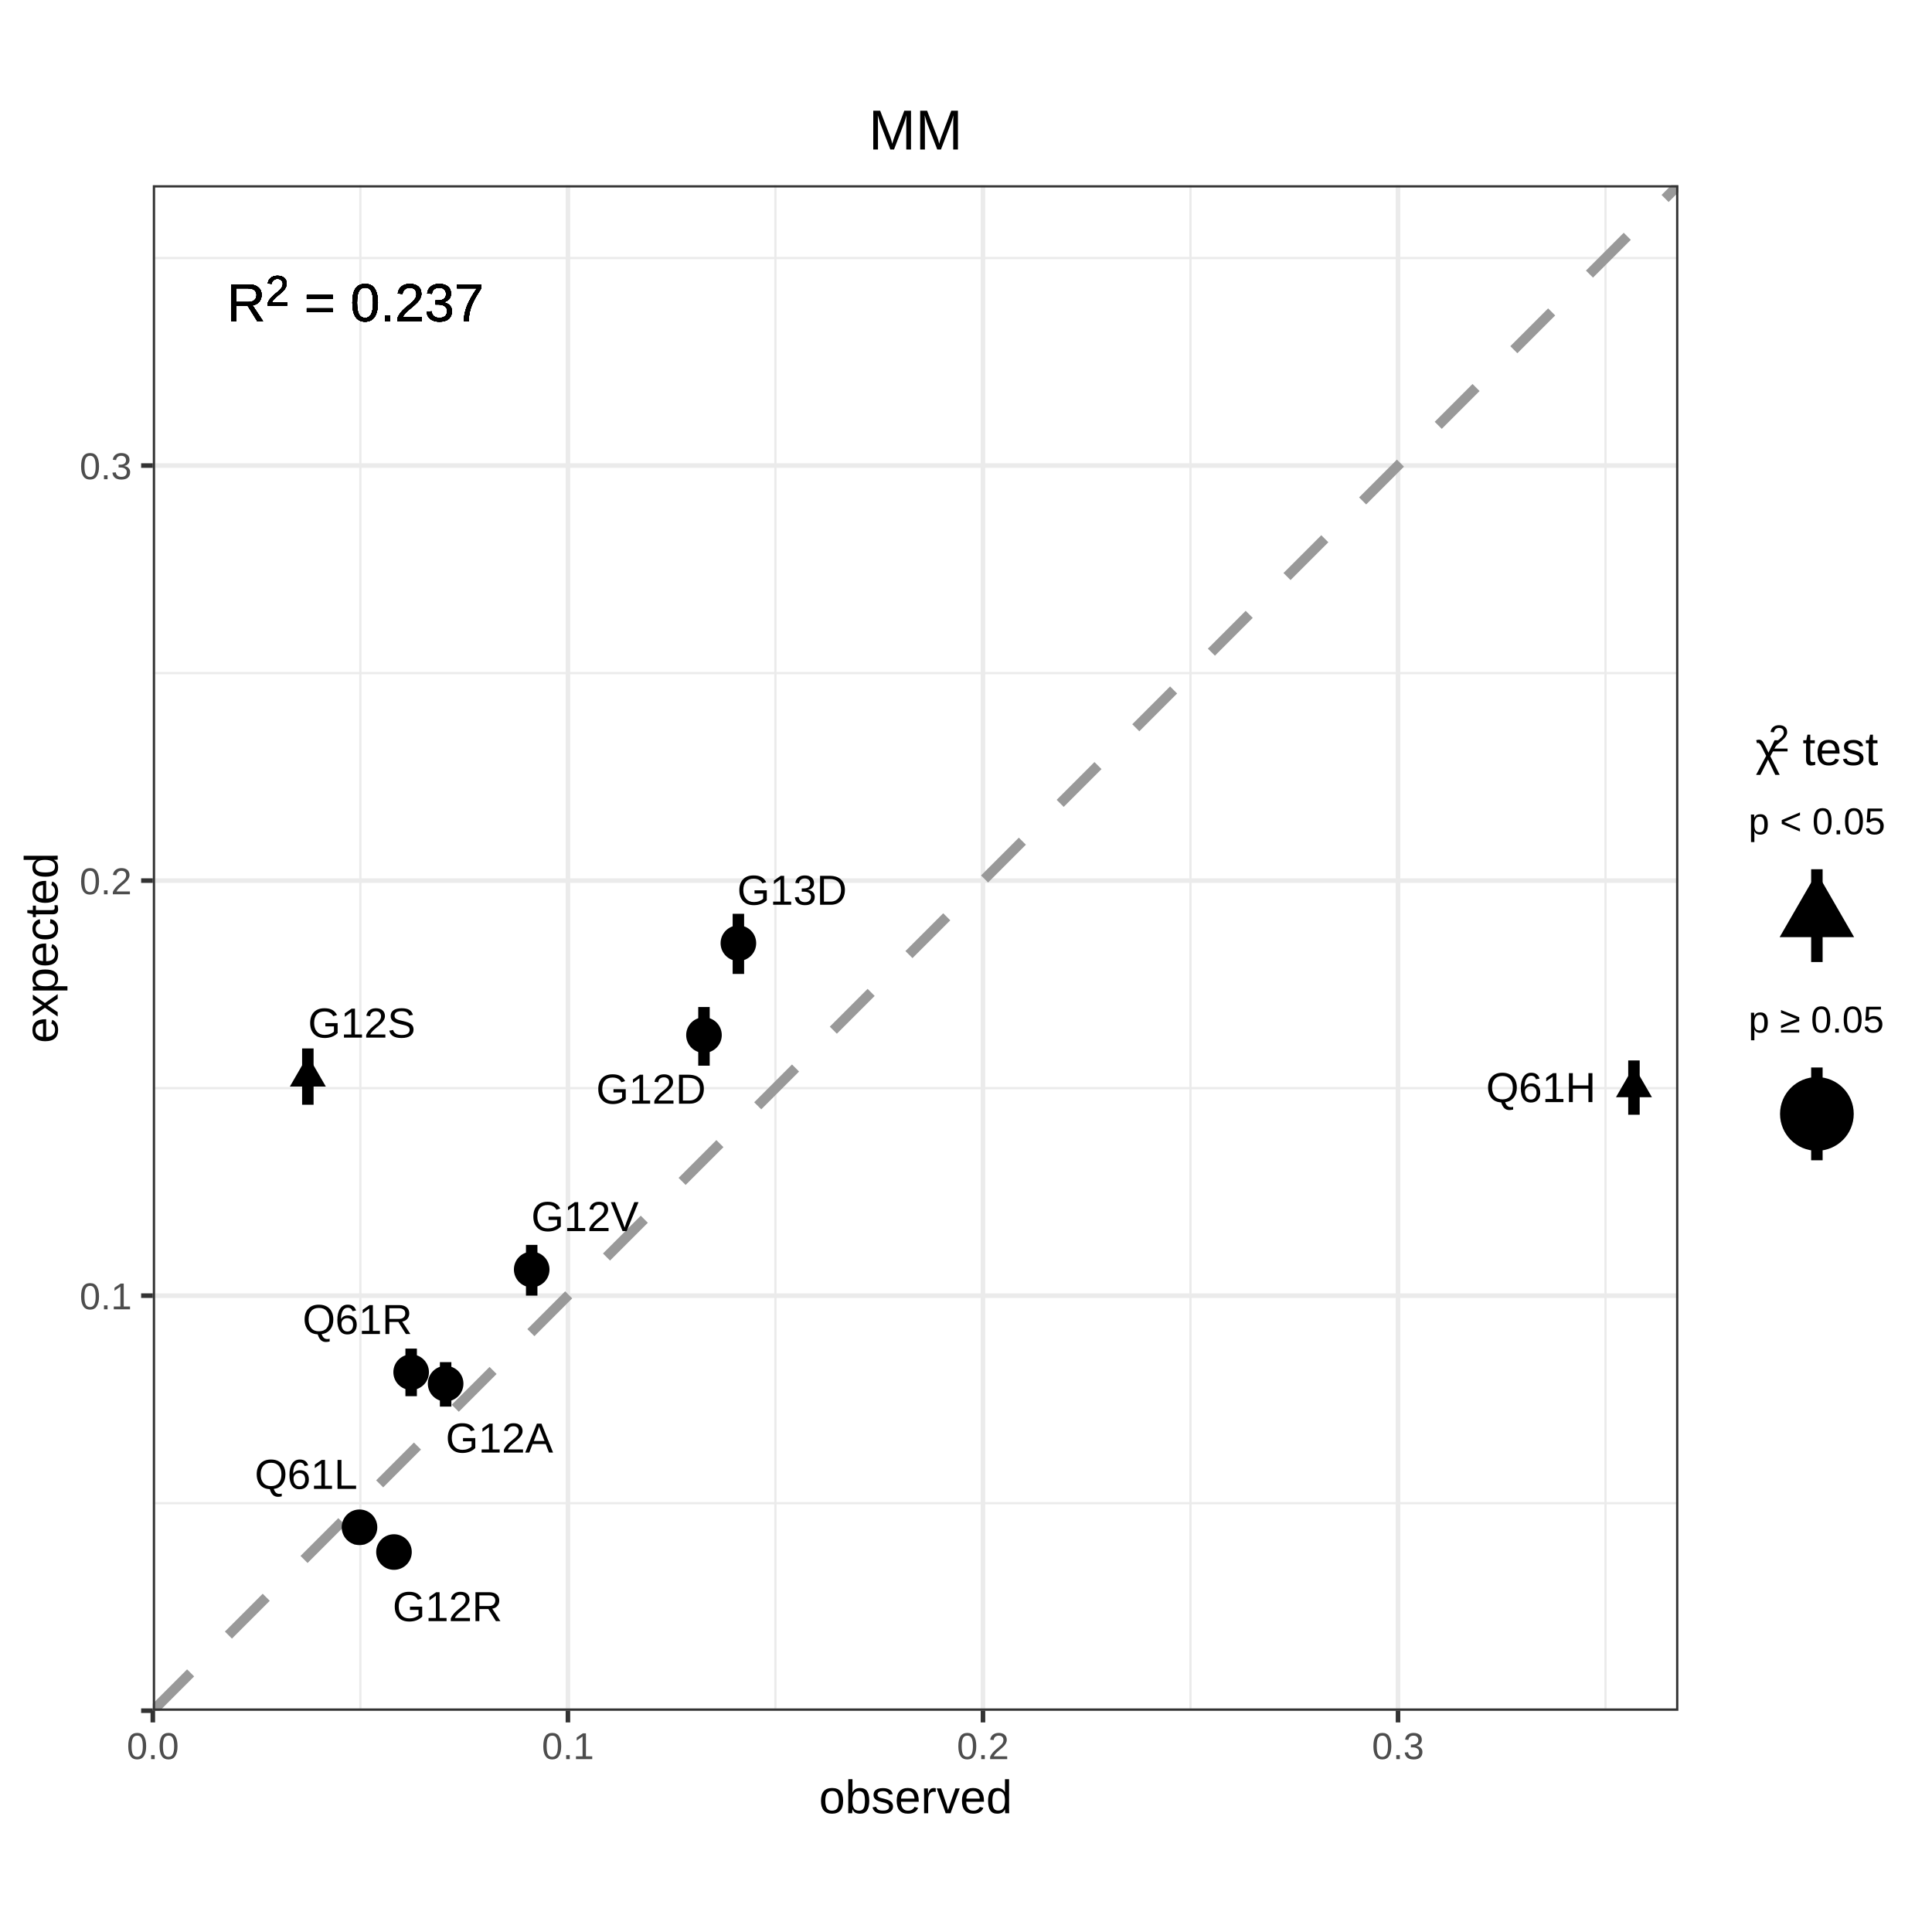
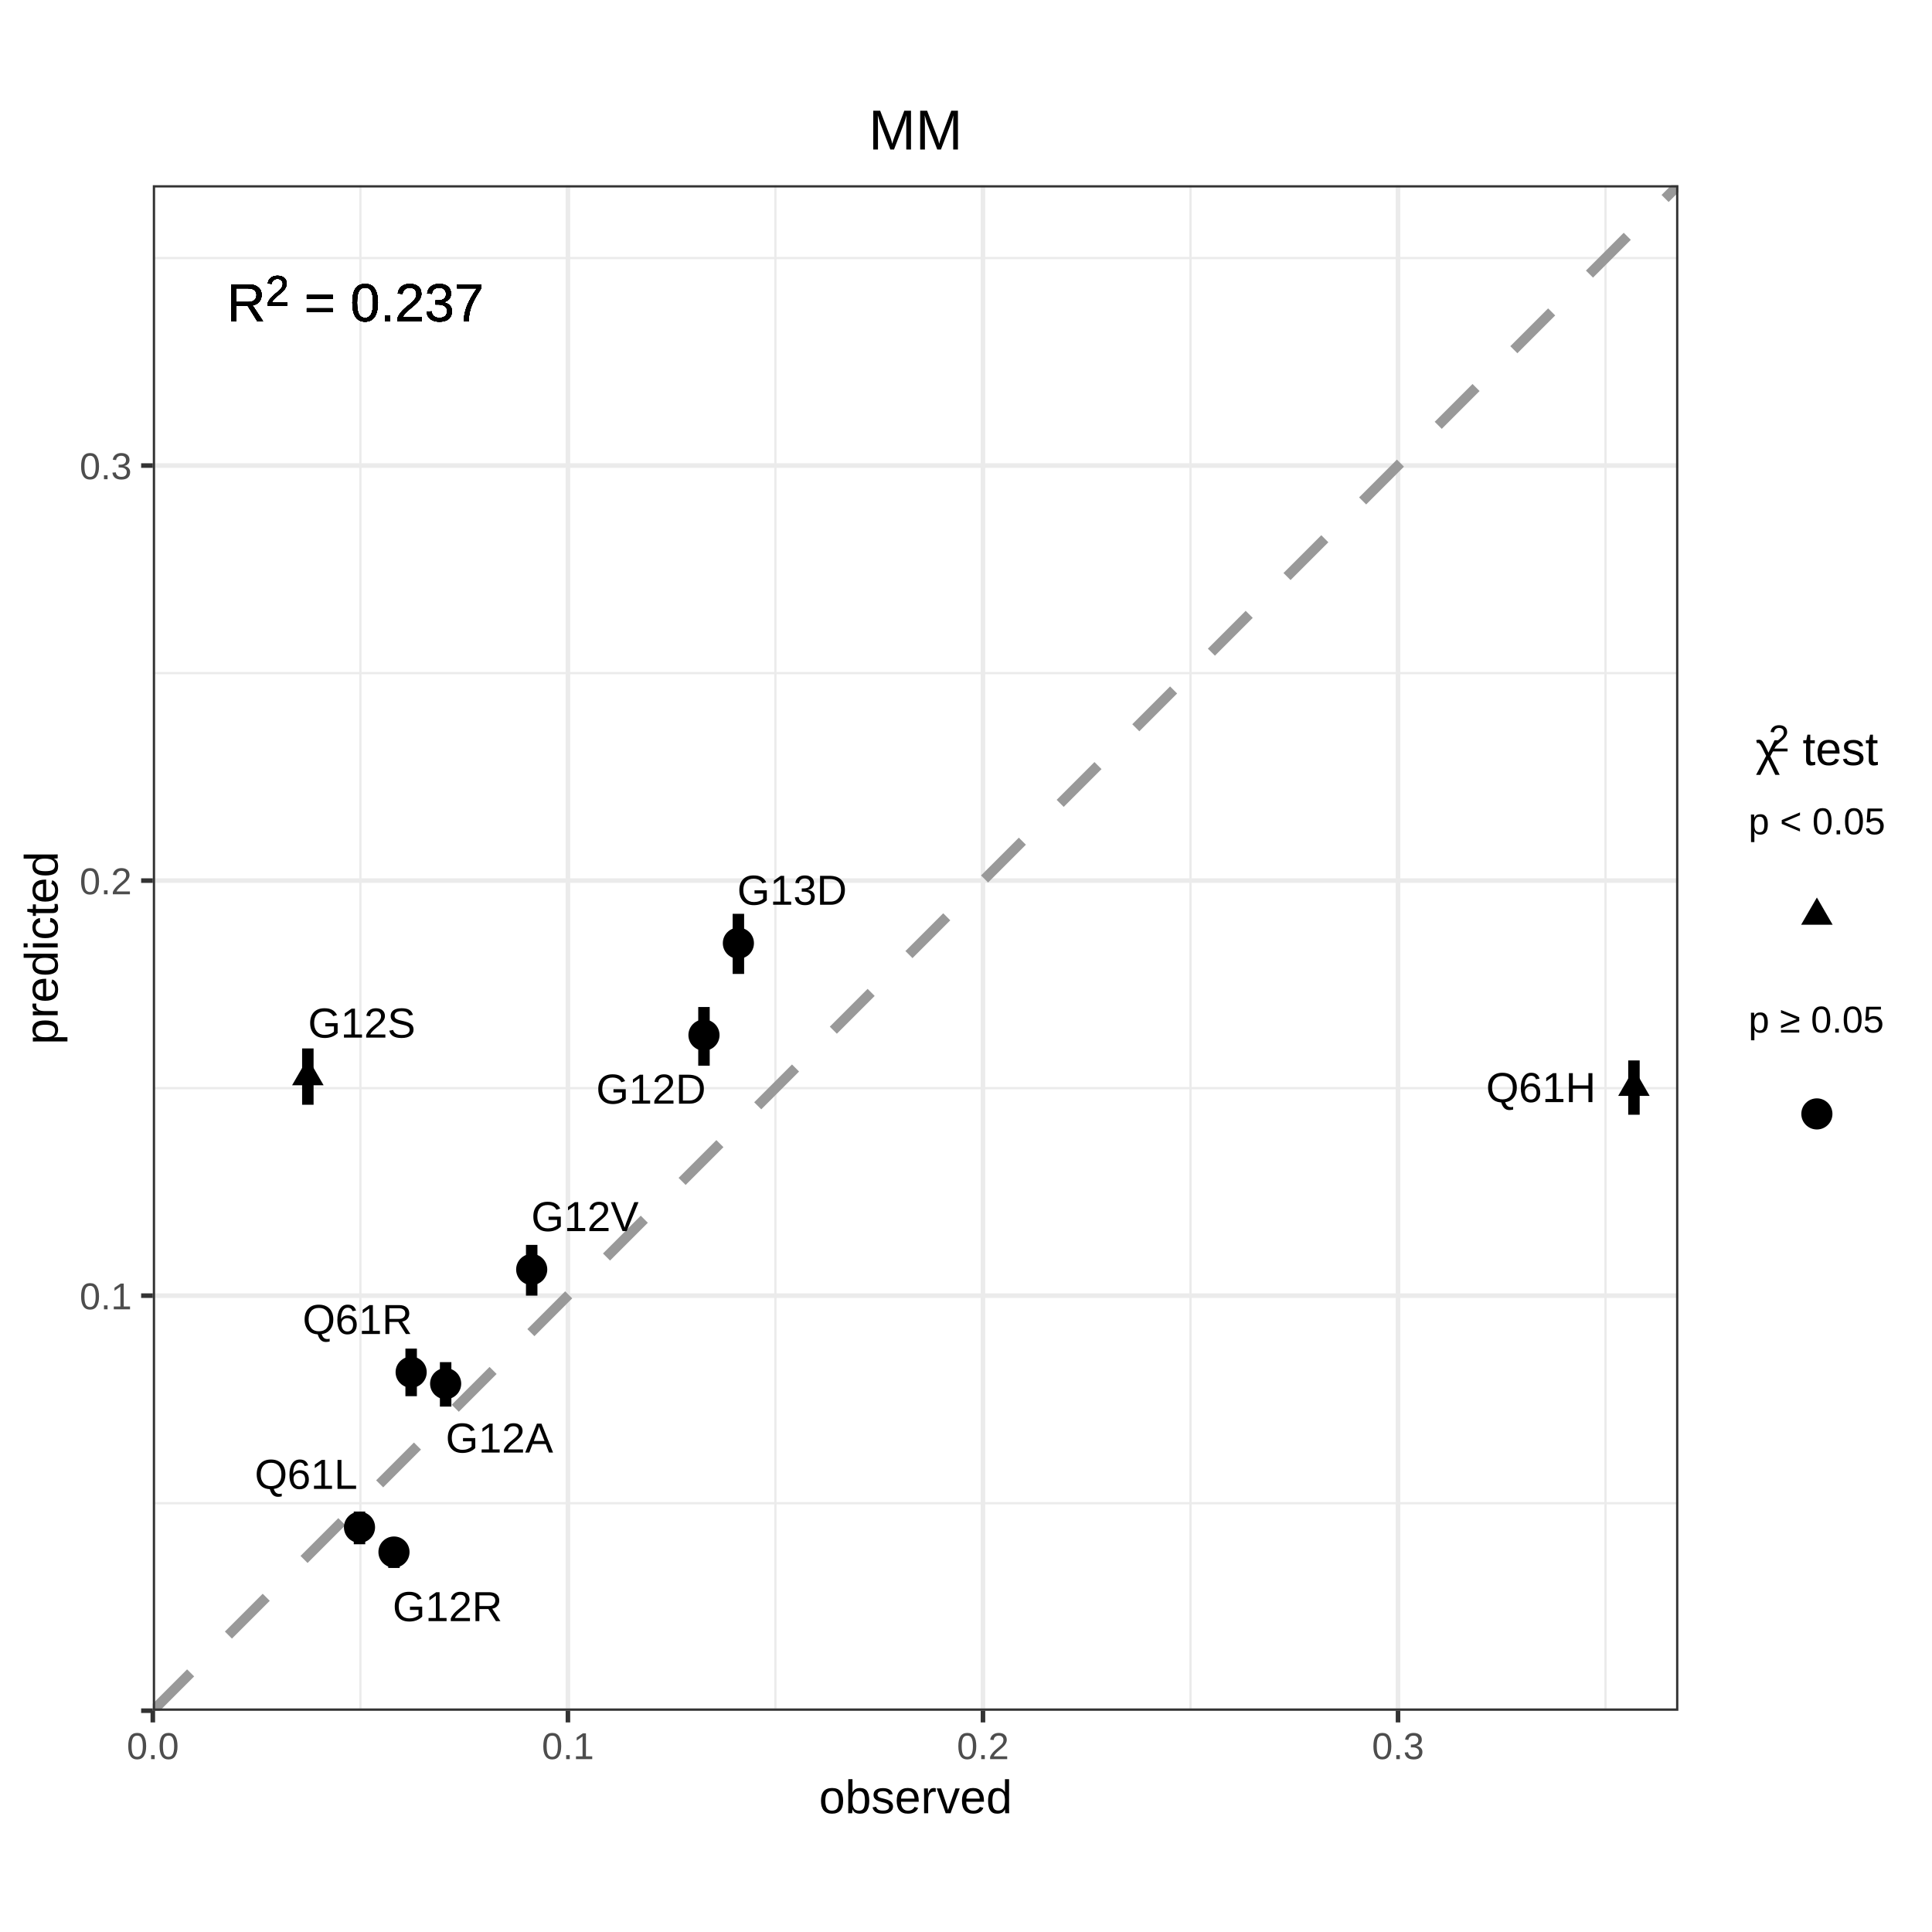
<svg xmlns="http://www.w3.org/2000/svg" viewBox="0 0 288.00 288.00">
  <defs>
    <style type="text/css">
    line, polyline, polygon, path, rect, circle {
      fill: none;
      stroke: #000000;
      stroke-linecap: round;
      stroke-linejoin: round;
      stroke-miterlimit: 10.00;
    }
  </style>
  </defs>
  <rect width="100%" height="100%" style="stroke: none; fill: #FFFFFF;" />
  <defs>
    <clipPath id="cpMC4wMHwyODguMDB8Mjc1LjMyfDEyLjY4">
      <rect x="0.00" y="12.68" width="288.00" height="262.64" />
    </clipPath>
  </defs>
  <rect x="0.00" y="12.68" width="288.00" height="262.64" style="stroke-width: 0.68; stroke: #FFFFFF; fill: #FFFFFF;" clip-path="url(#cpMC4wMHwyODguMDB8Mjc1LjMyfDEyLjY4)" />
  <defs>
    <clipPath id="cpMC4wMHwyODguMDB8Mjg4LjAwfDAuMDA=">
      <rect x="0.00" y="0.00" width="288.00" height="288.00" />
    </clipPath>
  </defs>
  <defs>
    <clipPath id="cpMjIuNzh8MjUwLjE5fDI1NS4wMXwyNy42MQ==">
      <rect x="22.78" y="27.61" width="227.41" height="227.41" />
    </clipPath>
  </defs>
  <rect x="22.78" y="27.61" width="227.41" height="227.41" style="stroke-width: 0.68; stroke: none; fill: #FFFFFF;" clip-path="url(#cpMjIuNzh8MjUwLjE5fDI1NS4wMXwyNy42MQ==)" />
  <polyline points="22.78,224.08 250.19,224.08 " style="stroke-width: 0.34; stroke: #EBEBEB; stroke-linecap: butt;" clip-path="url(#cpMjIuNzh8MjUwLjE5fDI1NS4wMXwyNy42MQ==)" />
  <polyline points="22.78,162.21 250.19,162.21 " style="stroke-width: 0.34; stroke: #EBEBEB; stroke-linecap: butt;" clip-path="url(#cpMjIuNzh8MjUwLjE5fDI1NS4wMXwyNy42MQ==)" />
  <polyline points="22.78,100.34 250.19,100.34 " style="stroke-width: 0.34; stroke: #EBEBEB; stroke-linecap: butt;" clip-path="url(#cpMjIuNzh8MjUwLjE5fDI1NS4wMXwyNy42MQ==)" />
  <polyline points="22.78,38.47 250.19,38.47 " style="stroke-width: 0.34; stroke: #EBEBEB; stroke-linecap: butt;" clip-path="url(#cpMjIuNzh8MjUwLjE5fDI1NS4wMXwyNy42MQ==)" />
  <polyline points="53.72,255.01 53.72,27.61 " style="stroke-width: 0.34; stroke: #EBEBEB; stroke-linecap: butt;" clip-path="url(#cpMjIuNzh8MjUwLjE5fDI1NS4wMXwyNy42MQ==)" />
  <polyline points="115.59,255.01 115.59,27.61 " style="stroke-width: 0.34; stroke: #EBEBEB; stroke-linecap: butt;" clip-path="url(#cpMjIuNzh8MjUwLjE5fDI1NS4wMXwyNy42MQ==)" />
  <polyline points="177.46,255.01 177.46,27.61 " style="stroke-width: 0.34; stroke: #EBEBEB; stroke-linecap: butt;" clip-path="url(#cpMjIuNzh8MjUwLjE5fDI1NS4wMXwyNy42MQ==)" />
  <polyline points="239.33,255.01 239.33,27.61 " style="stroke-width: 0.34; stroke: #EBEBEB; stroke-linecap: butt;" clip-path="url(#cpMjIuNzh8MjUwLjE5fDI1NS4wMXwyNy42MQ==)" />
  <polyline points="22.78,255.01 250.19,255.01 " style="stroke-width: 0.68; stroke: #EBEBEB; stroke-linecap: butt;" clip-path="url(#cpMjIuNzh8MjUwLjE5fDI1NS4wMXwyNy42MQ==)" />
  <polyline points="22.78,193.14 250.19,193.14 " style="stroke-width: 0.68; stroke: #EBEBEB; stroke-linecap: butt;" clip-path="url(#cpMjIuNzh8MjUwLjE5fDI1NS4wMXwyNy42MQ==)" />
  <polyline points="22.78,131.27 250.19,131.27 " style="stroke-width: 0.68; stroke: #EBEBEB; stroke-linecap: butt;" clip-path="url(#cpMjIuNzh8MjUwLjE5fDI1NS4wMXwyNy42MQ==)" />
  <polyline points="22.78,69.40 250.19,69.40 " style="stroke-width: 0.68; stroke: #EBEBEB; stroke-linecap: butt;" clip-path="url(#cpMjIuNzh8MjUwLjE5fDI1NS4wMXwyNy42MQ==)" />
  <polyline points="22.78,255.01 22.78,27.61 " style="stroke-width: 0.68; stroke: #EBEBEB; stroke-linecap: butt;" clip-path="url(#cpMjIuNzh8MjUwLjE5fDI1NS4wMXwyNy42MQ==)" />
  <polyline points="84.66,255.01 84.66,27.61 " style="stroke-width: 0.68; stroke: #EBEBEB; stroke-linecap: butt;" clip-path="url(#cpMjIuNzh8MjUwLjE5fDI1NS4wMXwyNy42MQ==)" />
  <polyline points="146.53,255.01 146.53,27.61 " style="stroke-width: 0.68; stroke: #EBEBEB; stroke-linecap: butt;" clip-path="url(#cpMjIuNzh8MjUwLjE5fDI1NS4wMXwyNy42MQ==)" />
  <polyline points="208.40,255.01 208.40,27.61 " style="stroke-width: 0.68; stroke: #EBEBEB; stroke-linecap: butt;" clip-path="url(#cpMjIuNzh8MjUwLjE5fDI1NS4wMXwyNy42MQ==)" />
  <line x1="22.78" y1="255.01" x2="250.19" y2="27.61" style="stroke-width: 1.49; stroke: #999999; stroke-dasharray: 7.97,7.97; stroke-linecap: butt;" clip-path="url(#cpMjIuNzh8MjUwLjE5fDI1NS4wMXwyNy42MQ==)" />
+   <circle cx="66.43" cy="206.26" r="1.74pt" style="stroke-width: 0.71; stroke: none; fill: #000000;" clip-path="url(#cpMjIuNzh8MjUwLjE5fDI1NS4wMXwyNy42MQ==)" />
+   <circle cx="104.94" cy="154.30" r="1.74pt" style="stroke-width: 0.71; stroke: none; fill: #000000;" clip-path="url(#cpMjIuNzh8MjUwLjE5fDI1NS4wMXwyNy42MQ==)" />
+   <circle cx="58.73" cy="231.36" r="1.74pt" style="stroke-width: 0.71; stroke: none; fill: #000000;" clip-path="url(#cpMjIuNzh8MjUwLjE5fDI1NS4wMXwyNy42MQ==)" />
+   <polygon points="45.89,157.72 48.24,161.78 43.54,161.78 " style="stroke-width: 0.71; stroke: none; fill: #000000;" clip-path="url(#cpMjIuNzh8MjUwLjE5fDI1NS4wMXwyNy42MQ==)" />
+   <circle cx="79.26" cy="189.24" r="1.74pt" style="stroke-width: 0.71; stroke: none; fill: #000000;" clip-path="url(#cpMjIuNzh8MjUwLjE5fDI1NS4wMXwyNy42MQ==)" />
+   <circle cx="110.07" cy="140.60" r="1.74pt" style="stroke-width: 0.71; stroke: none; fill: #000000;" clip-path="url(#cpMjIuNzh8MjUwLjE5fDI1NS4wMXwyNy42MQ==)" />
+   <polygon points="243.57,159.30 245.91,163.36 241.22,163.36 " style="stroke-width: 0.71; stroke: none; fill: #000000;" clip-path="url(#cpMjIuNzh8MjUwLjE5fDI1NS4wMXwyNy42MQ==)" />
+   <circle cx="53.59" cy="227.67" r="1.74pt" style="stroke-width: 0.71; stroke: none; fill: #000000;" clip-path="url(#cpMjIuNzh8MjUwLjE5fDI1NS4wMXwyNy42MQ==)" />
+   <circle cx="61.29" cy="204.55" r="1.74pt" style="stroke-width: 0.71; stroke: none; fill: #000000;" clip-path="url(#cpMjIuNzh8MjUwLjE5fDI1NS4wMXwyNy42MQ==)" />
  <line x1="66.43" y1="209.68" x2="66.43" y2="203.05" style="stroke-width: 1.71; stroke-linecap: butt;" clip-path="url(#cpMjIuNzh8MjUwLjE5fDI1NS4wMXwyNy42MQ==)" />
  <line x1="104.94" y1="158.86" x2="104.94" y2="150.11" style="stroke-width: 1.71; stroke-linecap: butt;" clip-path="url(#cpMjIuNzh8MjUwLjE5fDI1NS4wMXwyNy42MQ==)" />
  <line x1="58.73" y1="233.73" x2="58.73" y2="229.24" style="stroke-width: 1.71; stroke-linecap: butt;" clip-path="url(#cpMjIuNzh8MjUwLjE5fDI1NS4wMXwyNy42MQ==)" />
  <line x1="45.89" y1="164.68" x2="45.89" y2="156.29" style="stroke-width: 1.71; stroke-linecap: butt;" clip-path="url(#cpMjIuNzh8MjUwLjE5fDI1NS4wMXwyNy42MQ==)" />
  <line x1="79.26" y1="193.14" x2="79.26" y2="185.57" style="stroke-width: 1.71; stroke-linecap: butt;" clip-path="url(#cpMjIuNzh8MjUwLjE5fDI1NS4wMXwyNy42MQ==)" />
  <line x1="110.07" y1="145.18" x2="110.07" y2="136.22" style="stroke-width: 1.71; stroke-linecap: butt;" clip-path="url(#cpMjIuNzh8MjUwLjE5fDI1NS4wMXwyNy42MQ==)" />
  <line x1="243.57" y1="166.17" x2="243.57" y2="158.08" style="stroke-width: 1.71; stroke-linecap: butt;" clip-path="url(#cpMjIuNzh8MjUwLjE5fDI1NS4wMXwyNy42MQ==)" />
  <line x1="53.59" y1="230.20" x2="53.59" y2="225.32" style="stroke-width: 1.71; stroke-linecap: butt;" clip-path="url(#cpMjIuNzh8MjUwLjE5fDI1NS4wMXwyNy42MQ==)" />
  <line x1="61.29" y1="208.13" x2="61.29" y2="201.03" style="stroke-width: 1.71; stroke-linecap: butt;" clip-path="url(#cpMjIuNzh8MjUwLjE5fDI1NS4wMXwyNy42MQ==)" />
-   <circle cx="66.43" cy="206.26" r="1.99pt" style="stroke-width: 1.42; stroke: none; fill: #000000;" clip-path="url(#cpMjIuNzh8MjUwLjE5fDI1NS4wMXwyNy42MQ==)" />
-   <circle cx="104.94" cy="154.30" r="1.99pt" style="stroke-width: 1.42; stroke: none; fill: #000000;" clip-path="url(#cpMjIuNzh8MjUwLjE5fDI1NS4wMXwyNy42MQ==)" />
-   <circle cx="58.73" cy="231.36" r="1.99pt" style="stroke-width: 1.42; stroke: none; fill: #000000;" clip-path="url(#cpMjIuNzh8MjUwLjE5fDI1NS4wMXwyNy42MQ==)" />
-   <polygon points="45.89,157.33 48.57,161.97 43.21,161.97 " style="stroke-width: 1.42; stroke: none; fill: #000000;" clip-path="url(#cpMjIuNzh8MjUwLjE5fDI1NS4wMXwyNy42MQ==)" />
-   <circle cx="79.26" cy="189.24" r="1.99pt" style="stroke-width: 1.42; stroke: none; fill: #000000;" clip-path="url(#cpMjIuNzh8MjUwLjE5fDI1NS4wMXwyNy42MQ==)" />
-   <circle cx="110.07" cy="140.60" r="1.99pt" style="stroke-width: 1.42; stroke: none; fill: #000000;" clip-path="url(#cpMjIuNzh8MjUwLjE5fDI1NS4wMXwyNy42MQ==)" />
-   <polygon points="243.57,158.92 246.25,163.56 240.89,163.56 " style="stroke-width: 1.42; stroke: none; fill: #000000;" clip-path="url(#cpMjIuNzh8MjUwLjE5fDI1NS4wMXwyNy42MQ==)" />
-   <circle cx="53.59" cy="227.67" r="1.99pt" style="stroke-width: 1.42; stroke: none; fill: #000000;" clip-path="url(#cpMjIuNzh8MjUwLjE5fDI1NS4wMXwyNy42MQ==)" />
-   <circle cx="61.29" cy="204.55" r="1.99pt" style="stroke-width: 1.42; stroke: none; fill: #000000;" clip-path="url(#cpMjIuNzh8MjUwLjE5fDI1NS4wMXwyNy42MQ==)" />
  <g clip-path="url(#cpMjIuNzh8MjUwLjE5fDI1NS4wMXwyNy42MQ==)">
    <text x="66.44" y="216.53" style="font-size: 6.26px; font-family: Arial;" textLength="16.02px" lengthAdjust="spacingAndGlyphs">G12A</text>
  </g>
  <g clip-path="url(#cpMjIuNzh8MjUwLjE5fDI1NS4wMXwyNy42MQ==)">
    <text x="88.87" y="164.52" style="font-size: 6.26px; font-family: Arial;" textLength="16.37px" lengthAdjust="spacingAndGlyphs">G12D</text>
  </g>
  <g clip-path="url(#cpMjIuNzh8MjUwLjE5fDI1NS4wMXwyNy42MQ==)">
    <text x="58.53" y="241.66" style="font-size: 6.26px; font-family: Arial;" textLength="16.37px" lengthAdjust="spacingAndGlyphs">G12R</text>
  </g>
  <g clip-path="url(#cpMjIuNzh8MjUwLjE5fDI1NS4wMXwyNy42MQ==)">
    <text x="45.92" y="154.67" style="font-size: 6.26px; font-family: Arial;" textLength="16.02px" lengthAdjust="spacingAndGlyphs">G12S</text>
  </g>
  <g clip-path="url(#cpMjIuNzh8MjUwLjE5fDI1NS4wMXwyNy42MQ==)">
    <text x="79.19" y="183.52" style="font-size: 6.26px; font-family: Arial;" textLength="16.02px" lengthAdjust="spacingAndGlyphs">G12V</text>
  </g>
  <g clip-path="url(#cpMjIuNzh8MjUwLjE5fDI1NS4wMXwyNy42MQ==)">
    <text x="109.90" y="134.87" style="font-size: 6.26px; font-family: Arial;" textLength="16.37px" lengthAdjust="spacingAndGlyphs">G13D</text>
  </g>
  <g clip-path="url(#cpMjIuNzh8MjUwLjE5fDI1NS4wMXwyNy42MQ==)">
    <text x="221.53" y="164.29" style="font-size: 6.26px; font-family: Arial;" textLength="16.37px" lengthAdjust="spacingAndGlyphs">Q61H</text>
  </g>
  <g clip-path="url(#cpMjIuNzh8MjUwLjE5fDI1NS4wMXwyNy42MQ==)">
    <text x="37.97" y="221.94" style="font-size: 6.26px; font-family: Arial;" textLength="15.33px" lengthAdjust="spacingAndGlyphs">Q61L</text>
  </g>
  <g clip-path="url(#cpMjIuNzh8MjUwLjE5fDI1NS4wMXwyNy42MQ==)">
    <text x="45.11" y="198.86" style="font-size: 6.26px; font-family: Arial;" textLength="16.37px" lengthAdjust="spacingAndGlyphs">Q61R</text>
  </g>
  <g clip-path="url(#cpMjIuNzh8MjUwLjE5fDI1NS4wMXwyNy42MQ==)">
    <text x="33.82" y="47.88" style="font-size: 7.97px; font-family: Arial;" textLength="5.75px" lengthAdjust="spacingAndGlyphs">R</text>
  </g>
  <g clip-path="url(#cpMjIuNzh8MjUwLjE5fDI1NS4wMXwyNy42MQ==)">
    <text x="39.58" y="45.56" style="font-size: 6.37px; font-family: Arial;" textLength="3.54px" lengthAdjust="spacingAndGlyphs">2</text>
  </g>
  <g clip-path="url(#cpMjIuNzh8MjUwLjE5fDI1NS4wMXwyNy42MQ==)">
    <text x="45.34" y="47.88" style="font-size: 7.97px; font-family: Arial;" textLength="4.65px" lengthAdjust="spacingAndGlyphs">=</text>
  </g>
  <g clip-path="url(#cpMjIuNzh8MjUwLjE5fDI1NS4wMXwyNy42MQ==)">
    <text x="52.21" y="47.88" style="font-size: 7.97px; font-family: Arial;" textLength="19.94px" lengthAdjust="spacingAndGlyphs">0.237</text>
  </g>
  <g clip-path="url(#cpMjIuNzh8MjUwLjE5fDI1NS4wMXwyNy42MQ==)">
    <text x="33.82" y="47.88" style="font-size: 7.97px; font-family: Arial;" textLength="5.75px" lengthAdjust="spacingAndGlyphs">R</text>
  </g>
  <g clip-path="url(#cpMjIuNzh8MjUwLjE5fDI1NS4wMXwyNy42MQ==)">
    <text x="39.58" y="45.56" style="font-size: 6.37px; font-family: Arial;" textLength="3.54px" lengthAdjust="spacingAndGlyphs">2</text>
  </g>
  <g clip-path="url(#cpMjIuNzh8MjUwLjE5fDI1NS4wMXwyNy42MQ==)">
    <text x="45.34" y="47.88" style="font-size: 7.97px; font-family: Arial;" textLength="4.65px" lengthAdjust="spacingAndGlyphs">=</text>
  </g>
  <g clip-path="url(#cpMjIuNzh8MjUwLjE5fDI1NS4wMXwyNy42MQ==)">
    <text x="52.21" y="47.88" style="font-size: 7.97px; font-family: Arial;" textLength="19.94px" lengthAdjust="spacingAndGlyphs">0.237</text>
  </g>
  <g clip-path="url(#cpMjIuNzh8MjUwLjE5fDI1NS4wMXwyNy42MQ==)">
    <text x="33.82" y="47.88" style="font-size: 7.97px; font-family: Arial;" textLength="5.75px" lengthAdjust="spacingAndGlyphs">R</text>
  </g>
  <g clip-path="url(#cpMjIuNzh8MjUwLjE5fDI1NS4wMXwyNy42MQ==)">
    <text x="39.58" y="45.56" style="font-size: 6.37px; font-family: Arial;" textLength="3.54px" lengthAdjust="spacingAndGlyphs">2</text>
  </g>
  <g clip-path="url(#cpMjIuNzh8MjUwLjE5fDI1NS4wMXwyNy42MQ==)">
    <text x="45.34" y="47.88" style="font-size: 7.97px; font-family: Arial;" textLength="4.65px" lengthAdjust="spacingAndGlyphs">=</text>
  </g>
  <g clip-path="url(#cpMjIuNzh8MjUwLjE5fDI1NS4wMXwyNy42MQ==)">
    <text x="52.21" y="47.88" style="font-size: 7.97px; font-family: Arial;" textLength="19.94px" lengthAdjust="spacingAndGlyphs">0.237</text>
  </g>
  <g clip-path="url(#cpMjIuNzh8MjUwLjE5fDI1NS4wMXwyNy42MQ==)">
    <text x="33.82" y="47.88" style="font-size: 7.97px; font-family: Arial;" textLength="5.75px" lengthAdjust="spacingAndGlyphs">R</text>
  </g>
  <g clip-path="url(#cpMjIuNzh8MjUwLjE5fDI1NS4wMXwyNy42MQ==)">
    <text x="39.58" y="45.56" style="font-size: 6.37px; font-family: Arial;" textLength="3.54px" lengthAdjust="spacingAndGlyphs">2</text>
  </g>
  <g clip-path="url(#cpMjIuNzh8MjUwLjE5fDI1NS4wMXwyNy42MQ==)">
    <text x="45.34" y="47.88" style="font-size: 7.97px; font-family: Arial;" textLength="4.65px" lengthAdjust="spacingAndGlyphs">=</text>
  </g>
  <g clip-path="url(#cpMjIuNzh8MjUwLjE5fDI1NS4wMXwyNy42MQ==)">
    <text x="52.21" y="47.88" style="font-size: 7.97px; font-family: Arial;" textLength="19.94px" lengthAdjust="spacingAndGlyphs">0.237</text>
  </g>
  <g clip-path="url(#cpMjIuNzh8MjUwLjE5fDI1NS4wMXwyNy42MQ==)">
    <text x="33.82" y="47.88" style="font-size: 7.97px; font-family: Arial;" textLength="5.75px" lengthAdjust="spacingAndGlyphs">R</text>
  </g>
  <g clip-path="url(#cpMjIuNzh8MjUwLjE5fDI1NS4wMXwyNy42MQ==)">
    <text x="39.58" y="45.56" style="font-size: 6.37px; font-family: Arial;" textLength="3.54px" lengthAdjust="spacingAndGlyphs">2</text>
  </g>
  <g clip-path="url(#cpMjIuNzh8MjUwLjE5fDI1NS4wMXwyNy42MQ==)">
    <text x="45.34" y="47.88" style="font-size: 7.97px; font-family: Arial;" textLength="4.65px" lengthAdjust="spacingAndGlyphs">=</text>
  </g>
  <g clip-path="url(#cpMjIuNzh8MjUwLjE5fDI1NS4wMXwyNy42MQ==)">
    <text x="52.21" y="47.88" style="font-size: 7.97px; font-family: Arial;" textLength="19.94px" lengthAdjust="spacingAndGlyphs">0.237</text>
  </g>
  <g clip-path="url(#cpMjIuNzh8MjUwLjE5fDI1NS4wMXwyNy42MQ==)">
    <text x="33.82" y="47.88" style="font-size: 7.97px; font-family: Arial;" textLength="5.75px" lengthAdjust="spacingAndGlyphs">R</text>
  </g>
  <g clip-path="url(#cpMjIuNzh8MjUwLjE5fDI1NS4wMXwyNy42MQ==)">
    <text x="39.58" y="45.56" style="font-size: 6.37px; font-family: Arial;" textLength="3.54px" lengthAdjust="spacingAndGlyphs">2</text>
  </g>
  <g clip-path="url(#cpMjIuNzh8MjUwLjE5fDI1NS4wMXwyNy42MQ==)">
    <text x="45.34" y="47.88" style="font-size: 7.97px; font-family: Arial;" textLength="4.65px" lengthAdjust="spacingAndGlyphs">=</text>
  </g>
  <g clip-path="url(#cpMjIuNzh8MjUwLjE5fDI1NS4wMXwyNy42MQ==)">
    <text x="52.21" y="47.88" style="font-size: 7.97px; font-family: Arial;" textLength="19.94px" lengthAdjust="spacingAndGlyphs">0.237</text>
  </g>
  <g clip-path="url(#cpMjIuNzh8MjUwLjE5fDI1NS4wMXwyNy42MQ==)">
    <text x="33.82" y="47.88" style="font-size: 7.97px; font-family: Arial;" textLength="5.75px" lengthAdjust="spacingAndGlyphs">R</text>
  </g>
  <g clip-path="url(#cpMjIuNzh8MjUwLjE5fDI1NS4wMXwyNy42MQ==)">
    <text x="39.58" y="45.56" style="font-size: 6.37px; font-family: Arial;" textLength="3.54px" lengthAdjust="spacingAndGlyphs">2</text>
  </g>
  <g clip-path="url(#cpMjIuNzh8MjUwLjE5fDI1NS4wMXwyNy42MQ==)">
    <text x="45.34" y="47.88" style="font-size: 7.97px; font-family: Arial;" textLength="4.65px" lengthAdjust="spacingAndGlyphs">=</text>
  </g>
  <g clip-path="url(#cpMjIuNzh8MjUwLjE5fDI1NS4wMXwyNy42MQ==)">
    <text x="52.21" y="47.88" style="font-size: 7.97px; font-family: Arial;" textLength="19.94px" lengthAdjust="spacingAndGlyphs">0.237</text>
  </g>
  <g clip-path="url(#cpMjIuNzh8MjUwLjE5fDI1NS4wMXwyNy42MQ==)">
    <text x="33.82" y="47.88" style="font-size: 7.97px; font-family: Arial;" textLength="5.75px" lengthAdjust="spacingAndGlyphs">R</text>
  </g>
  <g clip-path="url(#cpMjIuNzh8MjUwLjE5fDI1NS4wMXwyNy42MQ==)">
    <text x="39.58" y="45.56" style="font-size: 6.37px; font-family: Arial;" textLength="3.54px" lengthAdjust="spacingAndGlyphs">2</text>
  </g>
  <g clip-path="url(#cpMjIuNzh8MjUwLjE5fDI1NS4wMXwyNy42MQ==)">
    <text x="45.34" y="47.88" style="font-size: 7.97px; font-family: Arial;" textLength="4.65px" lengthAdjust="spacingAndGlyphs">=</text>
  </g>
  <g clip-path="url(#cpMjIuNzh8MjUwLjE5fDI1NS4wMXwyNy42MQ==)">
    <text x="52.21" y="47.88" style="font-size: 7.97px; font-family: Arial;" textLength="19.94px" lengthAdjust="spacingAndGlyphs">0.237</text>
  </g>
  <g clip-path="url(#cpMjIuNzh8MjUwLjE5fDI1NS4wMXwyNy42MQ==)">
    <text x="33.82" y="47.88" style="font-size: 7.97px; font-family: Arial;" textLength="5.75px" lengthAdjust="spacingAndGlyphs">R</text>
  </g>
  <g clip-path="url(#cpMjIuNzh8MjUwLjE5fDI1NS4wMXwyNy42MQ==)">
    <text x="39.58" y="45.56" style="font-size: 6.37px; font-family: Arial;" textLength="3.54px" lengthAdjust="spacingAndGlyphs">2</text>
  </g>
  <g clip-path="url(#cpMjIuNzh8MjUwLjE5fDI1NS4wMXwyNy42MQ==)">
    <text x="45.34" y="47.88" style="font-size: 7.97px; font-family: Arial;" textLength="4.65px" lengthAdjust="spacingAndGlyphs">=</text>
  </g>
  <g clip-path="url(#cpMjIuNzh8MjUwLjE5fDI1NS4wMXwyNy42MQ==)">
    <text x="52.21" y="47.88" style="font-size: 7.97px; font-family: Arial;" textLength="19.94px" lengthAdjust="spacingAndGlyphs">0.237</text>
  </g>
  <rect x="22.78" y="27.61" width="227.41" height="227.41" style="stroke-width: 0.68; stroke: #333333;" clip-path="url(#cpMjIuNzh8MjUwLjE5fDI1NS4wMXwyNy42MQ==)" />
  <defs>
    <clipPath id="cpMC4wMHwyODguMDB8Mjg4LjAwfDAuMDA=">
      <rect x="0.00" y="0.00" width="288.00" height="288.00" />
    </clipPath>
  </defs>
  <g clip-path="url(#cpMC4wMHwyODguMDB8Mjg4LjAwfDAuMDA=)">
    <text x="11.87" y="195.18" style="font-size: 5.60px; fill: #4D4D4D; font-family: Arial;" textLength="7.78px" lengthAdjust="spacingAndGlyphs">0.1</text>
  </g>
  <g clip-path="url(#cpMC4wMHwyODguMDB8Mjg4LjAwfDAuMDA=)">
    <text x="11.87" y="133.31" style="font-size: 5.60px; fill: #4D4D4D; font-family: Arial;" textLength="7.78px" lengthAdjust="spacingAndGlyphs">0.2</text>
  </g>
  <g clip-path="url(#cpMC4wMHwyODguMDB8Mjg4LjAwfDAuMDA=)">
    <text x="11.87" y="71.44" style="font-size: 5.60px; fill: #4D4D4D; font-family: Arial;" textLength="7.78px" lengthAdjust="spacingAndGlyphs">0.3</text>
  </g>
  <polyline points="21.04,255.01 22.78,255.01 " style="stroke-width: 0.68; stroke: #333333; stroke-linecap: butt;" clip-path="url(#cpMC4wMHwyODguMDB8Mjg4LjAwfDAuMDA=)" />
  <polyline points="21.04,193.14 22.78,193.14 " style="stroke-width: 0.68; stroke: #333333; stroke-linecap: butt;" clip-path="url(#cpMC4wMHwyODguMDB8Mjg4LjAwfDAuMDA=)" />
  <polyline points="21.04,131.27 22.78,131.27 " style="stroke-width: 0.68; stroke: #333333; stroke-linecap: butt;" clip-path="url(#cpMC4wMHwyODguMDB8Mjg4LjAwfDAuMDA=)" />
  <polyline points="21.04,69.40 22.78,69.40 " style="stroke-width: 0.68; stroke: #333333; stroke-linecap: butt;" clip-path="url(#cpMC4wMHwyODguMDB8Mjg4LjAwfDAuMDA=)" />
  <polyline points="22.78,256.76 22.78,255.01 " style="stroke-width: 0.68; stroke: #333333; stroke-linecap: butt;" clip-path="url(#cpMC4wMHwyODguMDB8Mjg4LjAwfDAuMDA=)" />
  <polyline points="84.66,256.76 84.66,255.01 " style="stroke-width: 0.68; stroke: #333333; stroke-linecap: butt;" clip-path="url(#cpMC4wMHwyODguMDB8Mjg4LjAwfDAuMDA=)" />
  <polyline points="146.53,256.76 146.53,255.01 " style="stroke-width: 0.68; stroke: #333333; stroke-linecap: butt;" clip-path="url(#cpMC4wMHwyODguMDB8Mjg4LjAwfDAuMDA=)" />
  <polyline points="208.40,256.76 208.40,255.01 " style="stroke-width: 0.68; stroke: #333333; stroke-linecap: butt;" clip-path="url(#cpMC4wMHwyODguMDB8Mjg4LjAwfDAuMDA=)" />
  <g clip-path="url(#cpMC4wMHwyODguMDB8Mjg4LjAwfDAuMDA=)">
    <text x="18.90" y="262.23" style="font-size: 5.60px; fill: #4D4D4D; font-family: Arial;" textLength="7.78px" lengthAdjust="spacingAndGlyphs">0.0</text>
  </g>
  <g clip-path="url(#cpMC4wMHwyODguMDB8Mjg4LjAwfDAuMDA=)">
    <text x="80.77" y="262.23" style="font-size: 5.60px; fill: #4D4D4D; font-family: Arial;" textLength="7.78px" lengthAdjust="spacingAndGlyphs">0.1</text>
  </g>
  <g clip-path="url(#cpMC4wMHwyODguMDB8Mjg4LjAwfDAuMDA=)">
    <text x="142.64" y="262.23" style="font-size: 5.60px; fill: #4D4D4D; font-family: Arial;" textLength="7.78px" lengthAdjust="spacingAndGlyphs">0.2</text>
  </g>
  <g clip-path="url(#cpMC4wMHwyODguMDB8Mjg4LjAwfDAuMDA=)">
    <text x="204.51" y="262.23" style="font-size: 5.60px; fill: #4D4D4D; font-family: Arial;" textLength="7.78px" lengthAdjust="spacingAndGlyphs">0.3</text>
  </g>
  <g clip-path="url(#cpMC4wMHwyODguMDB8Mjg4LjAwfDAuMDA=)">
    <text x="122.09" y="270.30" style="font-size: 7.00px; font-family: Arial;" textLength="28.79px" lengthAdjust="spacingAndGlyphs">observed</text>
  </g>
  <g clip-path="url(#cpMC4wMHwyODguMDB8Mjg4LjAwfDAuMDA=)">
-     <text transform="translate(8.60,155.51) rotate(-90)" style="font-size: 7.00px; font-family: Arial;" textLength="28.41px" lengthAdjust="spacingAndGlyphs">expected</text>
+     <text transform="translate(8.60,155.71) rotate(-90)" style="font-size: 7.00px; font-family: Arial;" textLength="28.79px" lengthAdjust="spacingAndGlyphs">predicted</text>
  </g>
  <rect x="257.17" y="104.45" width="27.35" height="73.72" style="stroke-width: 0.68; stroke: none; fill: #FFFFFF;" clip-path="url(#cpMC4wMHwyODguMDB8Mjg4LjAwfDAuMDA=)" />
  <g clip-path="url(#cpMC4wMHwyODguMDB8Mjg4LjAwfDAuMDA=)">
    <text x="261.70" y="114.05" style="font-size: 7.00px; font-family: Arial;" textLength="1.95px" lengthAdjust="spacingAndGlyphs">χ</text>
  </g>
  <g clip-path="url(#cpMC4wMHwyODguMDB8Mjg4LjAwfDAuMDA=)">
    <text x="263.64" y="112.01" style="font-size: 5.60px; font-family: Arial;" textLength="3.11px" lengthAdjust="spacingAndGlyphs">2</text>
  </g>
  <g clip-path="url(#cpMC4wMHwyODguMDB8Mjg4LjAwfDAuMDA=)">
    <text x="268.70" y="114.05" style="font-size: 7.00px; font-family: Arial;" textLength="11.28px" lengthAdjust="spacingAndGlyphs">test</text>
  </g>
  <rect x="260.65" y="127.85" width="20.37" height="17.28" style="stroke-width: 0.68; stroke: none; fill: #FFFFFF;" clip-path="url(#cpMC4wMHwyODguMDB8Mjg4LjAwfDAuMDA=)" />
-   <line x1="270.84" y1="143.41" x2="270.84" y2="129.58" style="stroke-width: 1.71; stroke-linecap: butt;" clip-path="url(#cpMC4wMHwyODguMDB8Mjg4LjAwfDAuMDA=)" />
-   <polygon points="270.84,130.08 276.39,139.70 265.29,139.70 " style="stroke-width: 1.42; stroke: none; fill: #000000;" clip-path="url(#cpMC4wMHwyODguMDB8Mjg4LjAwfDAuMDA=)" />
+   <polygon points="270.84,133.79 273.19,137.85 268.49,137.85 " style="stroke-width: 0.71; stroke: none; fill: #000000;" clip-path="url(#cpMC4wMHwyODguMDB8Mjg4LjAwfDAuMDA=)" />
  <rect x="260.65" y="157.41" width="20.37" height="17.28" style="stroke-width: 0.68; stroke: none; fill: #FFFFFF;" clip-path="url(#cpMC4wMHwyODguMDB8Mjg4LjAwfDAuMDA=)" />
-   <line x1="270.84" y1="172.96" x2="270.84" y2="159.13" style="stroke-width: 1.71; stroke-linecap: butt;" clip-path="url(#cpMC4wMHwyODguMDB8Mjg4LjAwfDAuMDA=)" />
-   <circle cx="270.84" cy="166.05" r="4.12pt" style="stroke-width: 1.42; stroke: none; fill: #000000;" clip-path="url(#cpMC4wMHwyODguMDB8Mjg4LjAwfDAuMDA=)" />
+   <circle cx="270.84" cy="166.05" r="1.74pt" style="stroke-width: 0.71; stroke: none; fill: #000000;" clip-path="url(#cpMC4wMHwyODguMDB8Mjg4LjAwfDAuMDA=)" />
  <g clip-path="url(#cpMC4wMHwyODguMDB8Mjg4LjAwfDAuMDA=)">
    <text x="260.65" y="124.37" style="font-size: 5.60px; font-family: Arial;" textLength="20.37px" lengthAdjust="spacingAndGlyphs">p &lt; 0.05</text>
  </g>
  <g clip-path="url(#cpMC4wMHwyODguMDB8Mjg4LjAwfDAuMDA=)">
    <text x="260.65" y="153.92" style="font-size: 5.60px; font-family: Arial;" textLength="20.37px" lengthAdjust="spacingAndGlyphs">p ≥ 0.05</text>
  </g>
  <g clip-path="url(#cpMC4wMHwyODguMDB8Mjg4LjAwfDAuMDA=)">
    <text x="129.49" y="22.29" style="font-size: 8.40px; font-family: Arial;" textLength="14.00px" lengthAdjust="spacingAndGlyphs">MM</text>
  </g>
</svg>
